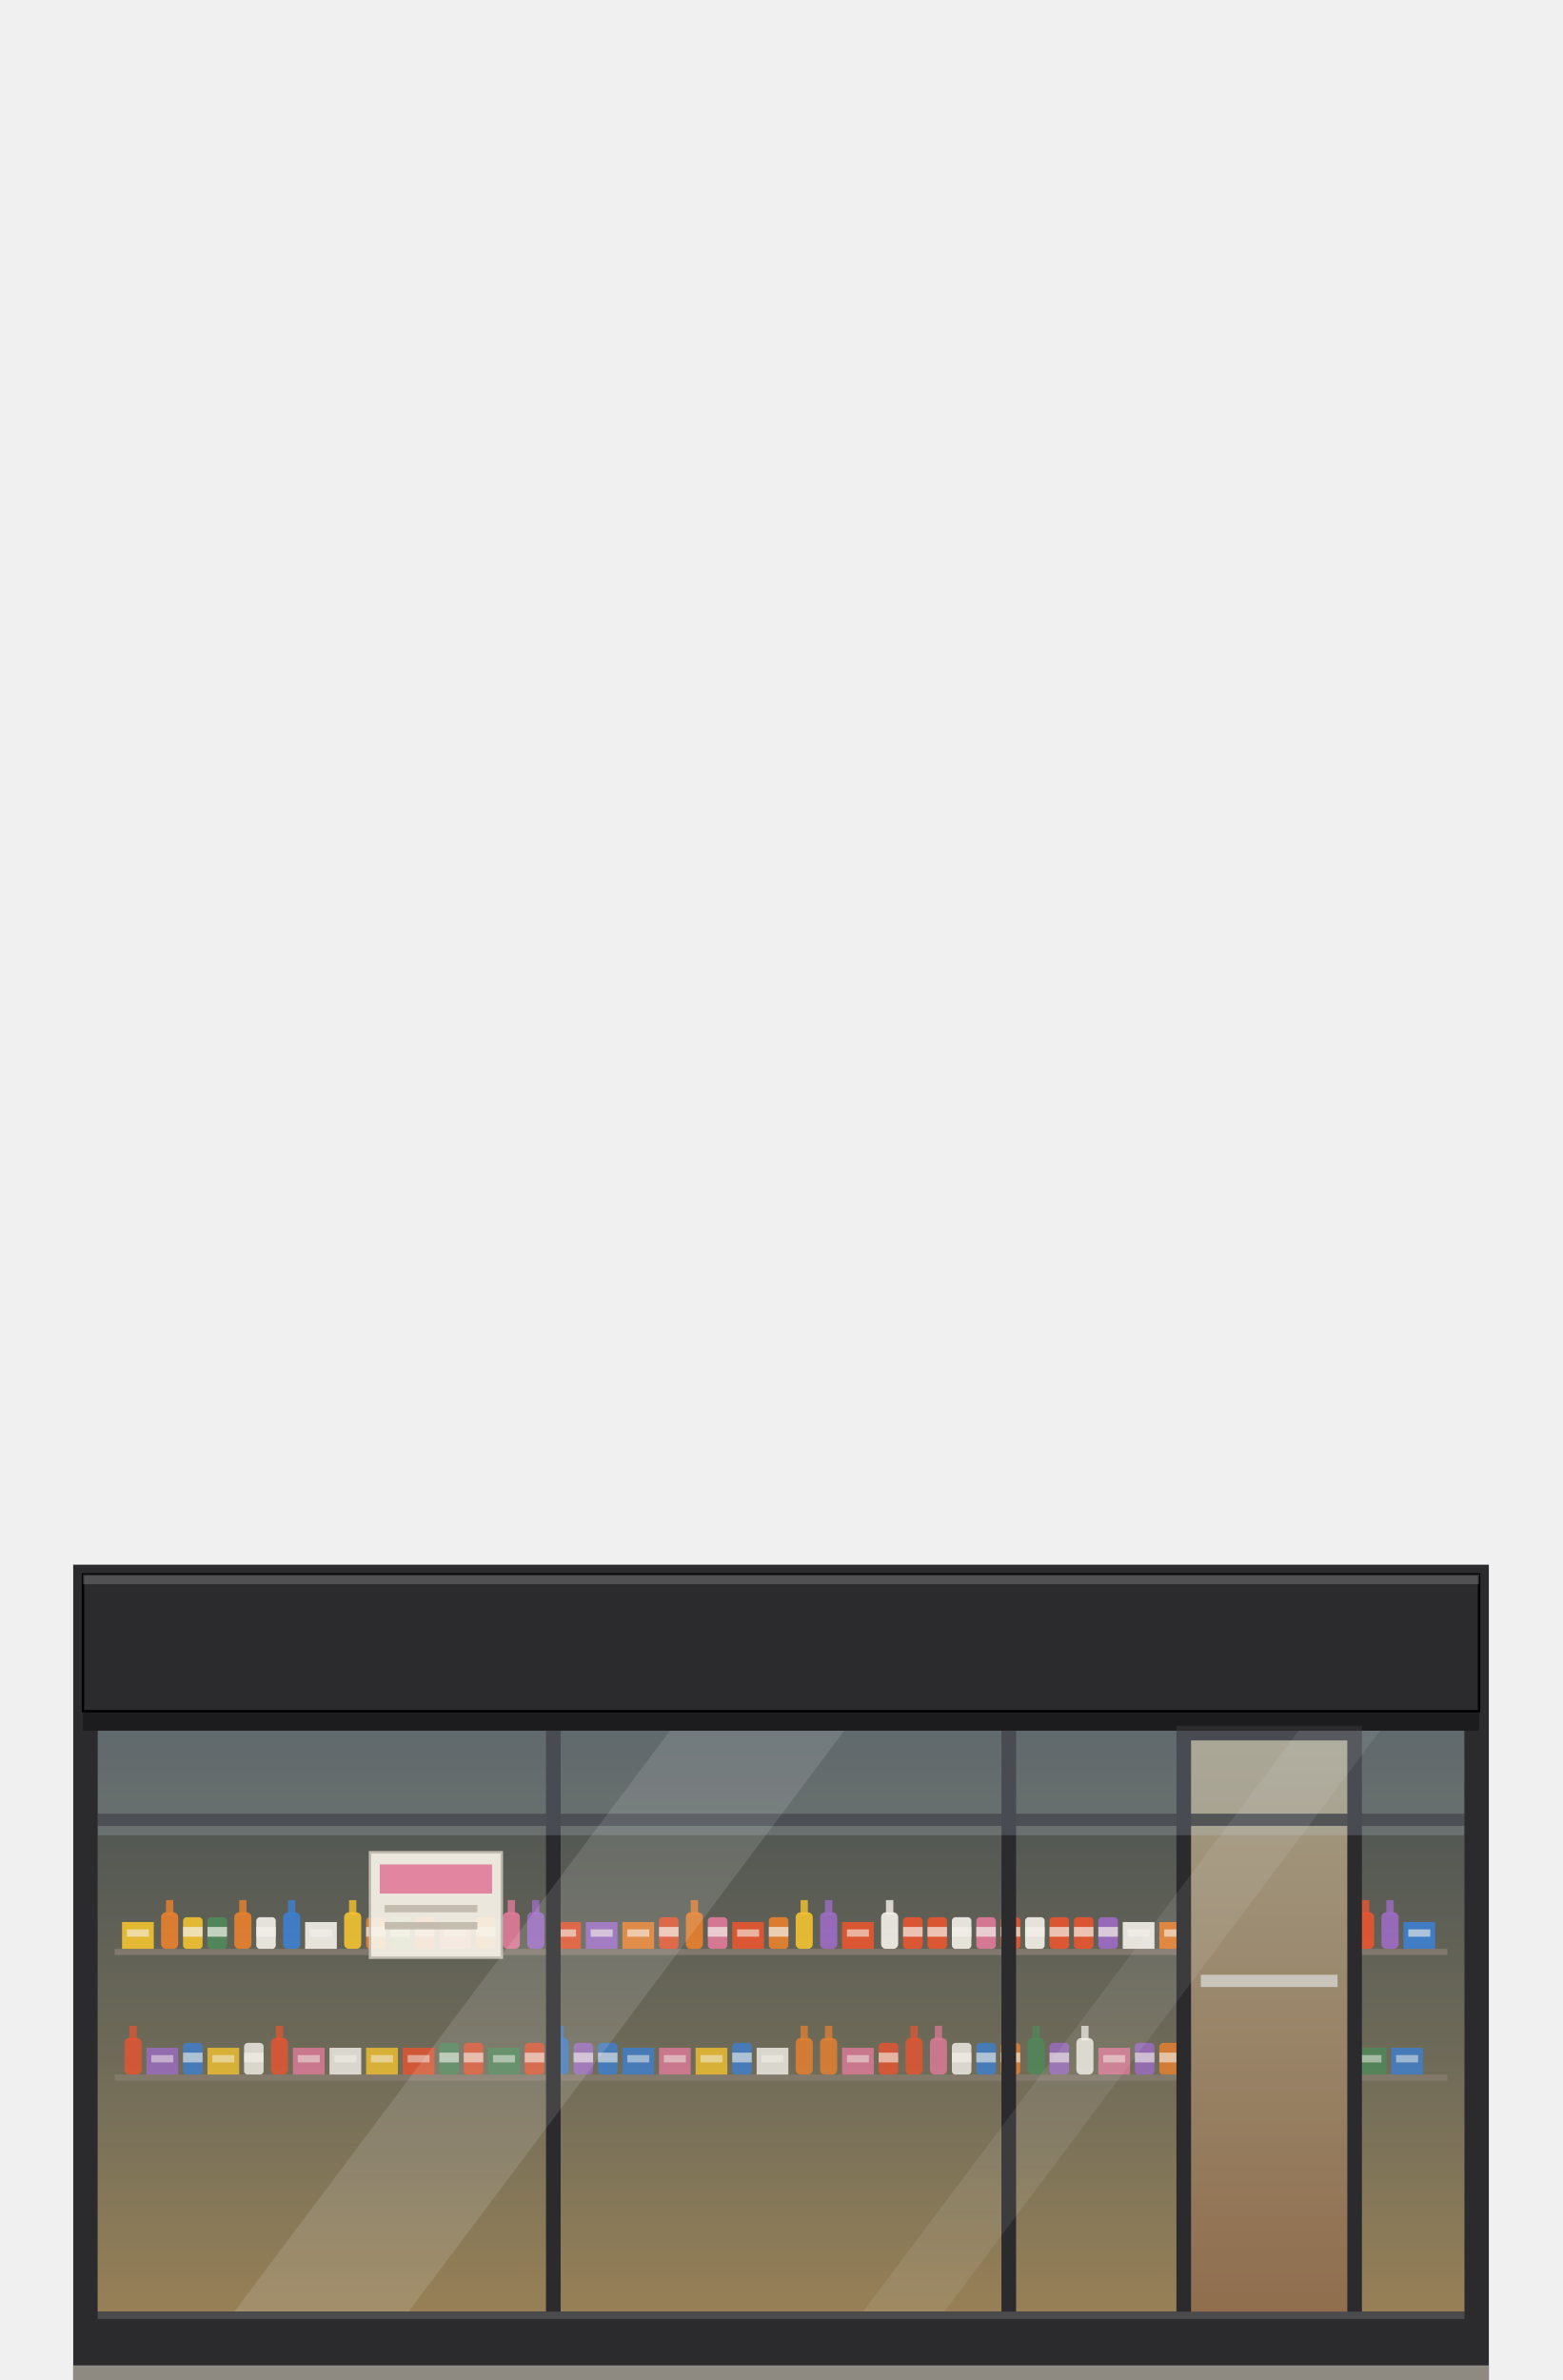
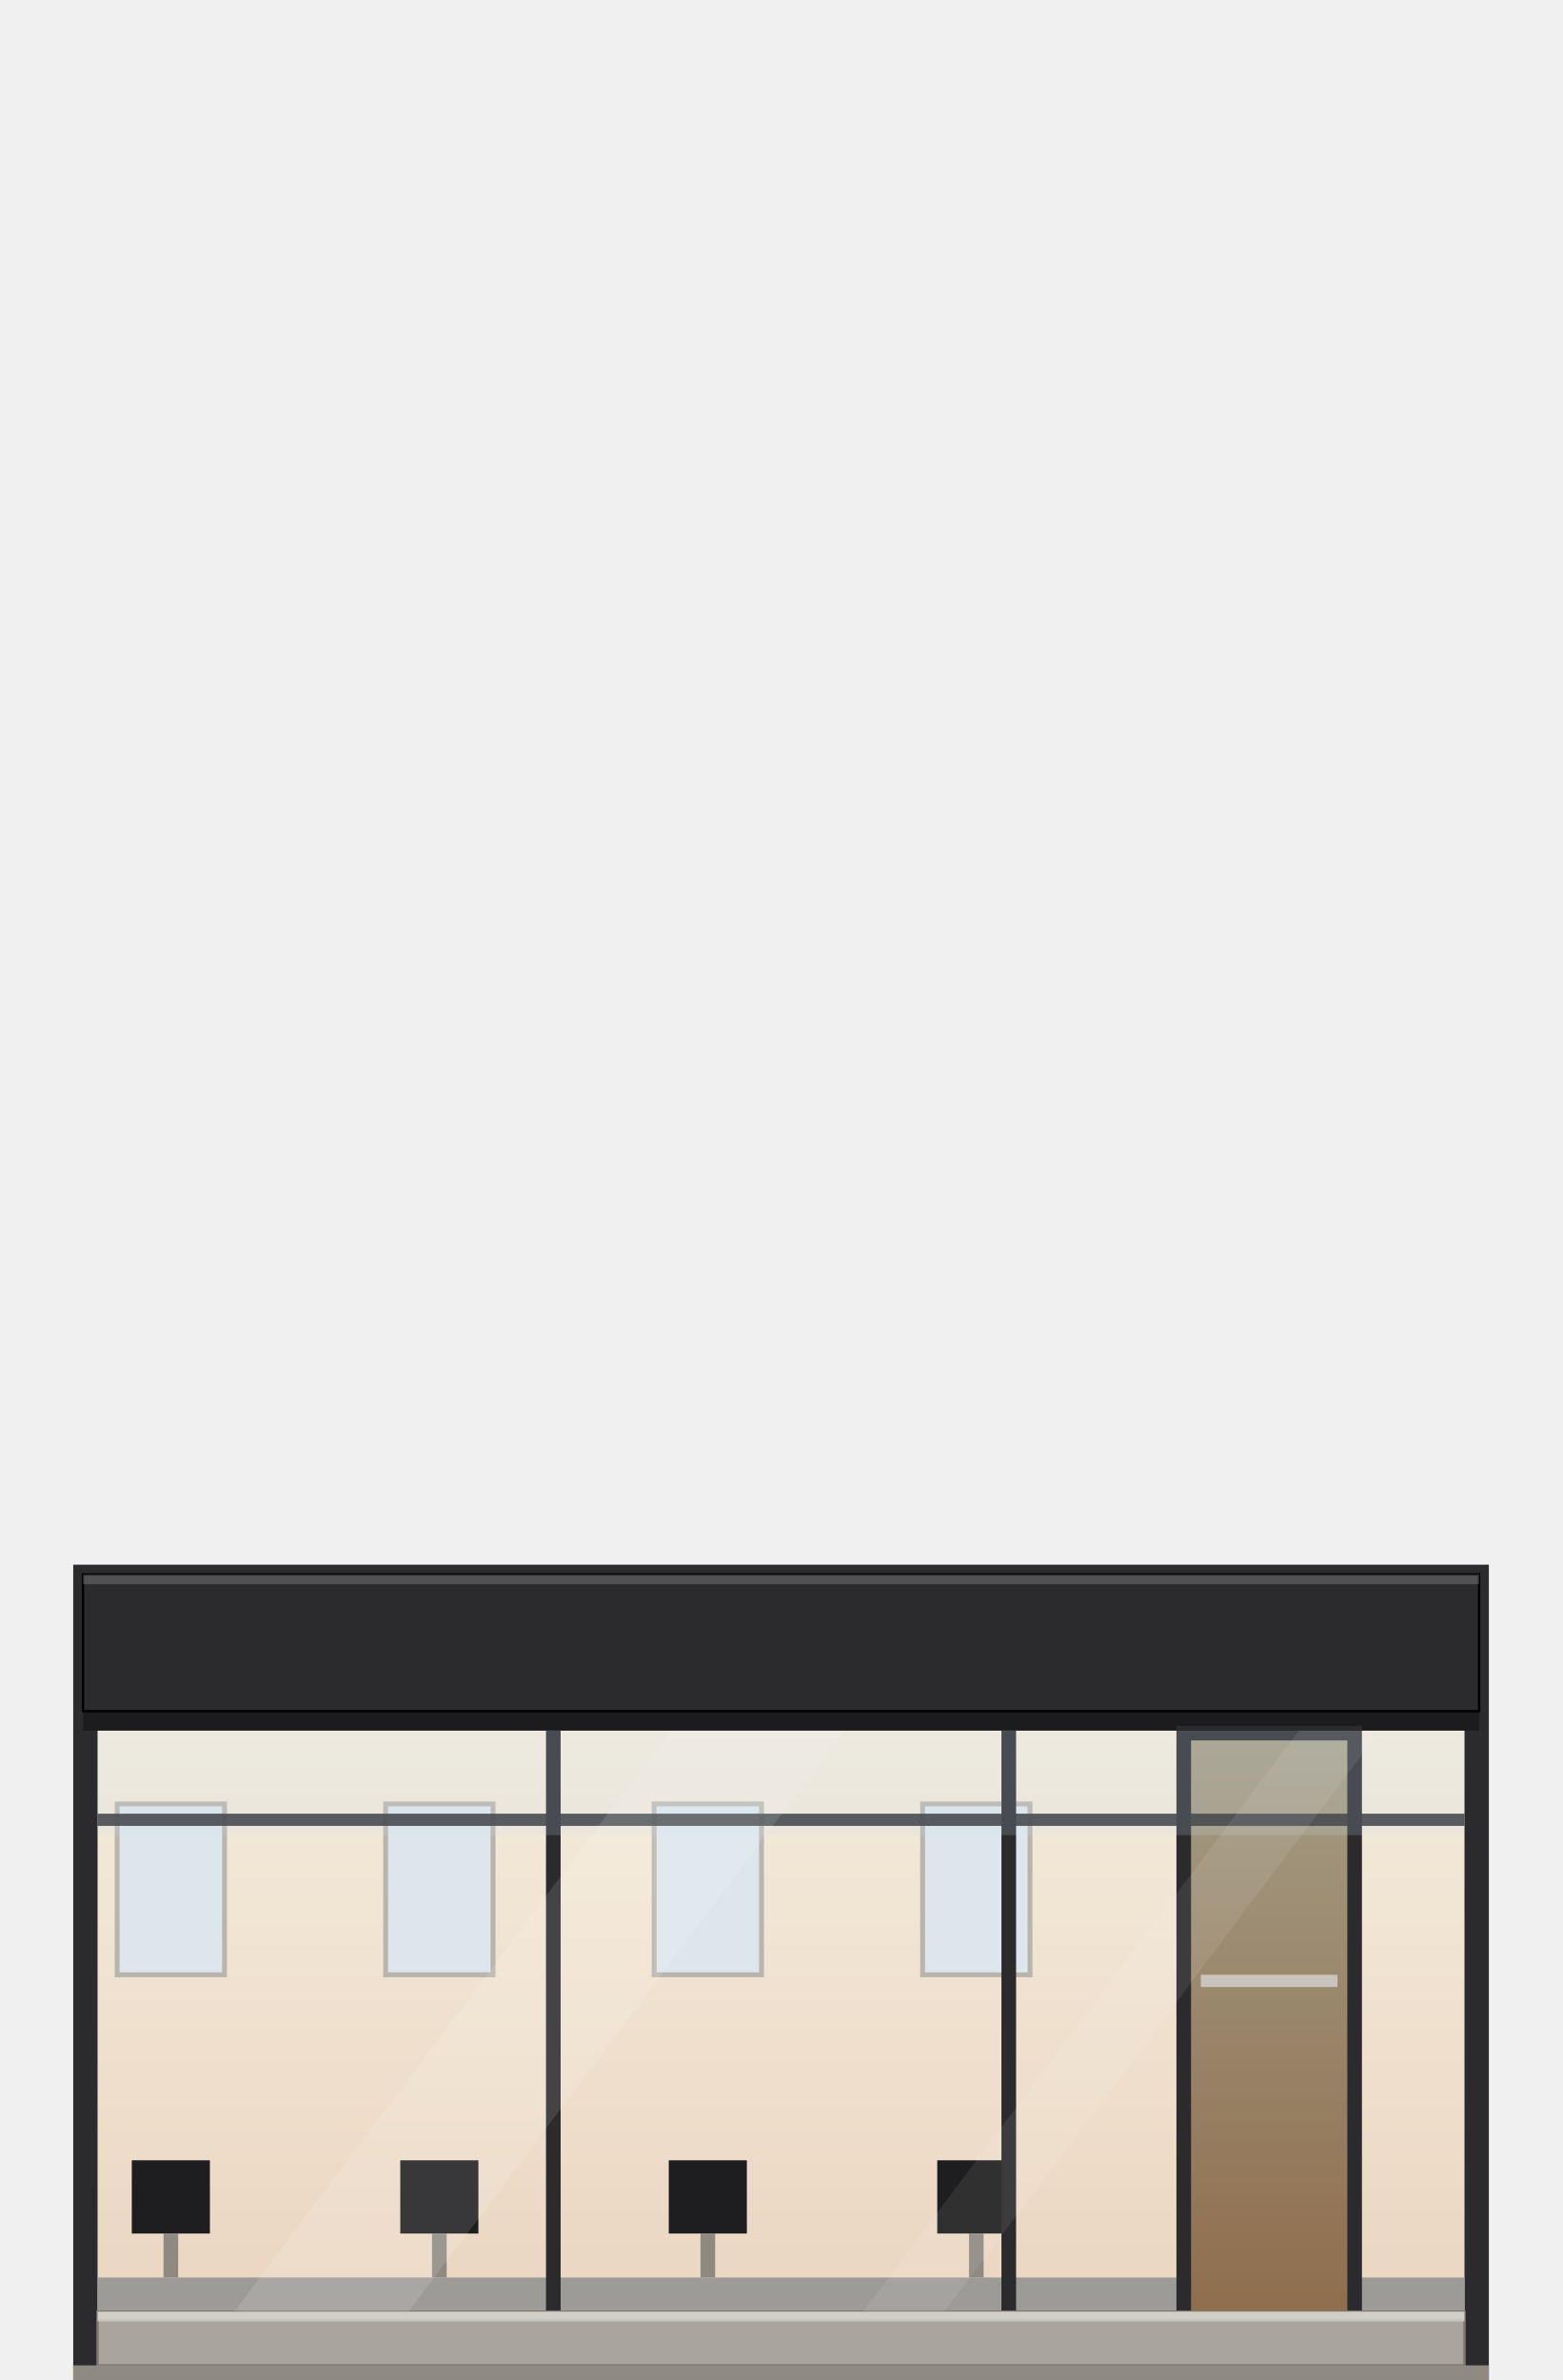
<svg xmlns="http://www.w3.org/2000/svg" width="640.0" height="975.0" viewBox="0 0 640.0 975.0">
  <defs>
    <linearGradient id="glass" x1="0" y1="0" x2="0" y2="1">
      <stop offset="0" stop-color="#C4E0EC" />
      <stop offset="1" stop-color="#557A90" />
    </linearGradient>
    <linearGradient id="shade" x1="0" y1="0" x2="0" y2="1">
      <stop offset="0" stop-color="#FFFFFF" stop-opacity="0.1" />
      <stop offset="1" stop-color="#000000" stop-opacity="0.16" />
    </linearGradient>
    <radialGradient id="glow">
      <stop offset="0" stop-color="#FFE9A8" stop-opacity="0.75" />
      <stop offset="1" stop-color="#FFE9A8" stop-opacity="0" />
    </radialGradient>
    <linearGradient id="warm" x1="0" y1="0" x2="0" y2="1">
      <stop offset="0" stop-color="#FFE7B5" />
      <stop offset="1" stop-color="#D98E4A" />
    </linearGradient>
    <linearGradient id="drop" x1="0" y1="0" x2="0" y2="1">
      <stop offset="0" stop-color="#2A1408" stop-opacity="0.3" />
      <stop offset="1" stop-color="#2A1408" stop-opacity="0" />
    </linearGradient>
    <linearGradient id="sun" x1="0" y1="0" x2="1" y2="0">
      <stop offset="0" stop-color="#FFE6B8" stop-opacity="0.14" />
      <stop offset="0.5" stop-color="#FFE6B8" stop-opacity="0" />
      <stop offset="1" stop-color="#1A0C14" stop-opacity="0.12" />
    </linearGradient>
    <radialGradient id="pumpkin_glow">
      <stop offset="0" stop-color="#FFB347" stop-opacity="0.6" />
      <stop offset="1" stop-color="#FFB347" stop-opacity="0" />
    </radialGradient>
  </defs>
  <rect x="30.0" y="641.0" width="580.0" height="334.0" fill="#2B2B2E" />
  <rect x="34.0" y="645.0" width="572.0" height="56.0" fill="#2B2B2E" stroke="#000000" stroke-width="1.0" opacity="0.95" />
  <rect x="34.0" y="645.0" width="572.0" height="4.0" fill="#FFFFFF" opacity="0.18" />
  <rect x="34.0" y="701.0" width="572.0" height="8.0" fill="#000000" opacity="0.35" />
  <rect x="40.0" y="709.0" width="560.0" height="238.0" fill="#2F3A41" />
-   <defs>
-     <linearGradient id="shoplit533" x1="0" y1="0" x2="0" y2="1">
-       <stop offset="0" stop-color="#FFE7B4" stop-opacity="0.12" />
-       <stop offset="0.55" stop-color="#FFD98E" stop-opacity="0.3" />
-       <stop offset="1" stop-color="#FFC66A" stop-opacity="0.5" />
-     </linearGradient>
-   </defs>
-   <rect x="40.0" y="709.0" width="560.0" height="238.0" fill="url(#shoplit533)" />
-   <rect x="50.0" y="787.4" width="13.0" height="11.0" fill="#F2C230" opacity="0.9" />
-   <rect x="52.0" y="790.4" width="9.0" height="3.0" fill="#F4F1EA" opacity="0.6" />
-   <rect x="66.0" y="783.4" width="7.0" height="15.0" fill="#E8812E" opacity="0.9" rx="2" />
-   <rect x="68.0" y="778.4" width="3.0" height="6.0" fill="#E8812E" opacity="0.8" />
-   <rect x="75.0" y="785.4" width="8.0" height="13.0" fill="#F2C230" opacity="0.9" rx="1.5" />
-   <rect x="75.0" y="789.4" width="8.0" height="4.0" fill="#F4F1EA" opacity="0.7" />
-   <rect x="85.0" y="785.4" width="8.0" height="13.0" fill="#4E8A5A" opacity="0.9" rx="1.5" />
-   <rect x="85.0" y="789.4" width="8.0" height="4.0" fill="#F4F1EA" opacity="0.7" />
-   <rect x="96.0" y="783.4" width="7.0" height="15.0" fill="#E8812E" opacity="0.9" rx="2" />
-   <rect x="98.0" y="778.4" width="3.0" height="6.0" fill="#E8812E" opacity="0.8" />
-   <rect x="105.0" y="785.4" width="8.0" height="13.0" fill="#F4F1EA" opacity="0.9" rx="1.5" />
-   <rect x="105.0" y="789.4" width="8.0" height="4.0" fill="#F4F1EA" opacity="0.7" />
-   <rect x="116.0" y="783.4" width="7.0" height="15.0" fill="#3D7FD0" opacity="0.9" rx="2" />
-   <rect x="118.0" y="778.4" width="3.0" height="6.0" fill="#3D7FD0" opacity="0.8" />
-   <rect x="125.0" y="787.4" width="13.0" height="11.0" fill="#F4F1EA" opacity="0.9" />
-   <rect x="127.0" y="790.4" width="9.0" height="3.0" fill="#F4F1EA" opacity="0.6" />
-   <rect x="141.0" y="783.4" width="7.0" height="15.0" fill="#F2C230" opacity="0.9" rx="2" />
-   <rect x="143.0" y="778.4" width="3.0" height="6.0" fill="#F2C230" opacity="0.8" />
-   <rect x="150.0" y="785.4" width="8.0" height="13.0" fill="#E8812E" opacity="0.9" rx="1.5" />
-   <rect x="150.0" y="789.4" width="8.0" height="4.0" fill="#F4F1EA" opacity="0.7" />
-   <rect x="160.0" y="785.4" width="8.0" height="13.0" fill="#4E8A5A" opacity="0.9" rx="1.5" />
-   <rect x="160.0" y="789.4" width="8.0" height="4.0" fill="#F4F1EA" opacity="0.7" />
-   <rect x="170.0" y="785.4" width="8.0" height="13.0" fill="#E8542F" opacity="0.9" rx="1.5" />
-   <rect x="170.0" y="789.4" width="8.0" height="4.0" fill="#F4F1EA" opacity="0.7" />
-   <rect x="180.0" y="787.4" width="13.0" height="11.0" fill="#E07A9A" opacity="0.9" />
-   <rect x="182.0" y="790.4" width="9.0" height="3.0" fill="#F4F1EA" opacity="0.6" />
-   <rect x="195.0" y="785.4" width="8.0" height="13.0" fill="#E8812E" opacity="0.9" rx="1.5" />
-   <rect x="195.0" y="789.4" width="8.0" height="4.0" fill="#F4F1EA" opacity="0.7" />
-   <rect x="206.0" y="783.4" width="7.0" height="15.0" fill="#E07A9A" opacity="0.9" rx="2" />
-   <rect x="208.0" y="778.4" width="3.0" height="6.0" fill="#E07A9A" opacity="0.8" />
-   <rect x="216.0" y="783.4" width="7.0" height="15.0" fill="#9C6CC4" opacity="0.9" rx="2" />
-   <rect x="218.0" y="778.4" width="3.0" height="6.0" fill="#9C6CC4" opacity="0.8" />
-   <rect x="225.0" y="787.4" width="13.0" height="11.0" fill="#E8542F" opacity="0.9" />
-   <rect x="227.0" y="790.4" width="9.0" height="3.0" fill="#F4F1EA" opacity="0.6" />
-   <rect x="240.0" y="787.4" width="13.0" height="11.0" fill="#9C6CC4" opacity="0.9" />
-   <rect x="242.0" y="790.4" width="9.0" height="3.0" fill="#F4F1EA" opacity="0.6" />
-   <rect x="255.0" y="787.4" width="13.0" height="11.0" fill="#E8812E" opacity="0.9" />
-   <rect x="257.0" y="790.4" width="9.0" height="3.0" fill="#F4F1EA" opacity="0.6" />
-   <rect x="270.0" y="785.4" width="8.0" height="13.0" fill="#E8542F" opacity="0.9" rx="1.5" />
-   <rect x="270.0" y="789.4" width="8.0" height="4.0" fill="#F4F1EA" opacity="0.7" />
-   <rect x="281.0" y="783.4" width="7.0" height="15.0" fill="#E8812E" opacity="0.9" rx="2" />
-   <rect x="283.0" y="778.4" width="3.0" height="6.0" fill="#E8812E" opacity="0.8" />
-   <rect x="290.0" y="785.4" width="8.0" height="13.0" fill="#E07A9A" opacity="0.9" rx="1.5" />
-   <rect x="290.0" y="789.4" width="8.0" height="4.0" fill="#F4F1EA" opacity="0.7" />
-   <rect x="300.0" y="787.4" width="13.0" height="11.0" fill="#E8542F" opacity="0.9" />
-   <rect x="302.0" y="790.4" width="9.0" height="3.0" fill="#F4F1EA" opacity="0.6" />
-   <rect x="315.0" y="785.4" width="8.0" height="13.0" fill="#E8812E" opacity="0.9" rx="1.5" />
-   <rect x="315.0" y="789.4" width="8.0" height="4.0" fill="#F4F1EA" opacity="0.7" />
-   <rect x="326.0" y="783.4" width="7.0" height="15.0" fill="#F2C230" opacity="0.9" rx="2" />
-   <rect x="328.0" y="778.4" width="3.0" height="6.0" fill="#F2C230" opacity="0.8" />
-   <rect x="336.0" y="783.4" width="7.0" height="15.0" fill="#9C6CC4" opacity="0.9" rx="2" />
-   <rect x="338.0" y="778.4" width="3.0" height="6.0" fill="#9C6CC4" opacity="0.8" />
-   <rect x="345.0" y="787.4" width="13.0" height="11.0" fill="#E8542F" opacity="0.9" />
-   <rect x="347.0" y="790.4" width="9.0" height="3.0" fill="#F4F1EA" opacity="0.6" />
-   <rect x="361.0" y="783.4" width="7.0" height="15.0" fill="#F4F1EA" opacity="0.9" rx="2" />
-   <rect x="363.0" y="778.4" width="3.0" height="6.0" fill="#F4F1EA" opacity="0.8" />
-   <rect x="370.0" y="785.4" width="8.0" height="13.0" fill="#E8542F" opacity="0.9" rx="1.5" />
-   <rect x="370.0" y="789.4" width="8.0" height="4.0" fill="#F4F1EA" opacity="0.7" />
-   <rect x="380.0" y="785.4" width="8.0" height="13.0" fill="#E8542F" opacity="0.9" rx="1.5" />
-   <rect x="380.0" y="789.4" width="8.0" height="4.0" fill="#F4F1EA" opacity="0.7" />
-   <rect x="390.0" y="785.4" width="8.0" height="13.0" fill="#F4F1EA" opacity="0.9" rx="1.5" />
-   <rect x="390.0" y="789.4" width="8.0" height="4.0" fill="#F4F1EA" opacity="0.7" />
-   <rect x="400.0" y="785.4" width="8.0" height="13.0" fill="#E07A9A" opacity="0.9" rx="1.5" />
-   <rect x="400.0" y="789.4" width="8.0" height="4.0" fill="#F4F1EA" opacity="0.7" />
-   <rect x="410.0" y="785.4" width="8.0" height="13.0" fill="#E8542F" opacity="0.9" rx="1.5" />
-   <rect x="410.0" y="789.4" width="8.0" height="4.0" fill="#F4F1EA" opacity="0.7" />
-   <rect x="420.0" y="785.4" width="8.0" height="13.0" fill="#F4F1EA" opacity="0.9" rx="1.5" />
-   <rect x="420.0" y="789.4" width="8.0" height="4.0" fill="#F4F1EA" opacity="0.7" />
-   <rect x="430.0" y="785.4" width="8.0" height="13.0" fill="#E8542F" opacity="0.9" rx="1.5" />
-   <rect x="430.0" y="789.4" width="8.0" height="4.0" fill="#F4F1EA" opacity="0.7" />
-   <rect x="440.0" y="785.4" width="8.0" height="13.0" fill="#E8542F" opacity="0.9" rx="1.5" />
-   <rect x="440.0" y="789.4" width="8.0" height="4.0" fill="#F4F1EA" opacity="0.7" />
-   <rect x="450.0" y="785.4" width="8.0" height="13.0" fill="#9C6CC4" opacity="0.9" rx="1.5" />
-   <rect x="450.0" y="789.4" width="8.0" height="4.0" fill="#F4F1EA" opacity="0.7" />
-   <rect x="460.0" y="787.4" width="13.0" height="11.0" fill="#F4F1EA" opacity="0.9" />
-   <rect x="462.0" y="790.4" width="9.0" height="3.0" fill="#F4F1EA" opacity="0.6" />
-   <rect x="475.0" y="787.4" width="13.0" height="11.0" fill="#E8812E" opacity="0.9" />
-   <rect x="477.0" y="790.4" width="9.0" height="3.0" fill="#F4F1EA" opacity="0.6" />
-   <rect x="491.0" y="783.4" width="7.0" height="15.0" fill="#3D7FD0" opacity="0.9" rx="2" />
-   <rect x="493.0" y="778.4" width="3.0" height="6.0" fill="#3D7FD0" opacity="0.8" />
-   <rect x="500.0" y="787.4" width="13.0" height="11.0" fill="#3D7FD0" opacity="0.9" />
-   <rect x="502.0" y="790.4" width="9.0" height="3.0" fill="#F4F1EA" opacity="0.6" />
-   <rect x="515.0" y="785.4" width="8.0" height="13.0" fill="#E8542F" opacity="0.9" rx="1.5" />
-   <rect x="515.0" y="789.4" width="8.0" height="4.0" fill="#F4F1EA" opacity="0.7" />
-   <rect x="525.0" y="785.4" width="8.0" height="13.0" fill="#3D7FD0" opacity="0.9" rx="1.5" />
-   <rect x="525.0" y="789.4" width="8.0" height="4.0" fill="#F4F1EA" opacity="0.7" />
-   <rect x="536.0" y="783.4" width="7.0" height="15.0" fill="#E8812E" opacity="0.9" rx="2" />
-   <rect x="538.0" y="778.4" width="3.0" height="6.0" fill="#E8812E" opacity="0.8" />
-   <rect x="546.0" y="783.4" width="7.0" height="15.0" fill="#4E8A5A" opacity="0.9" rx="2" />
-   <rect x="548.0" y="778.4" width="3.0" height="6.0" fill="#4E8A5A" opacity="0.8" />
-   <rect x="556.0" y="783.4" width="7.0" height="15.0" fill="#E8542F" opacity="0.9" rx="2" />
-   <rect x="558.0" y="778.4" width="3.0" height="6.0" fill="#E8542F" opacity="0.8" />
-   <rect x="566.0" y="783.4" width="7.0" height="15.0" fill="#9C6CC4" opacity="0.9" rx="2" />
-   <rect x="568.0" y="778.4" width="3.0" height="6.0" fill="#9C6CC4" opacity="0.8" />
-   <rect x="575.0" y="787.4" width="13.0" height="11.0" fill="#3D7FD0" opacity="0.9" />
-   <rect x="577.0" y="790.4" width="9.0" height="3.0" fill="#F4F1EA" opacity="0.6" />
-   <rect x="47.0" y="798.4" width="546.0" height="2.5" fill="#8E8278" opacity="0.7" />
-   <rect x="51.0" y="834.9" width="7.0" height="15.0" fill="#E8542F" opacity="0.8" rx="2" />
-   <rect x="53.0" y="829.9" width="3.0" height="6.0" fill="#E8542F" opacity="0.7" />
-   <rect x="60.0" y="838.9" width="13.0" height="11.0" fill="#9C6CC4" opacity="0.8" />
-   <rect x="62.0" y="841.9" width="9.0" height="3.0" fill="#F4F1EA" opacity="0.5" />
-   <rect x="75.0" y="836.9" width="8.0" height="13.0" fill="#3D7FD0" opacity="0.8" rx="1.5" />
-   <rect x="75.0" y="840.9" width="8.0" height="4.0" fill="#F4F1EA" opacity="0.6" />
-   <rect x="85.0" y="838.9" width="13.0" height="11.0" fill="#F2C230" opacity="0.8" />
-   <rect x="87.0" y="841.9" width="9.0" height="3.0" fill="#F4F1EA" opacity="0.5" />
-   <rect x="100.0" y="836.9" width="8.0" height="13.0" fill="#F4F1EA" opacity="0.8" rx="1.5" />
-   <rect x="100.0" y="840.9" width="8.0" height="4.0" fill="#F4F1EA" opacity="0.6" />
-   <rect x="111.0" y="834.9" width="7.0" height="15.0" fill="#E8542F" opacity="0.8" rx="2" />
-   <rect x="113.0" y="829.9" width="3.0" height="6.0" fill="#E8542F" opacity="0.7" />
-   <rect x="120.0" y="838.9" width="13.0" height="11.0" fill="#E07A9A" opacity="0.8" />
-   <rect x="122.0" y="841.9" width="9.0" height="3.0" fill="#F4F1EA" opacity="0.5" />
-   <rect x="135.0" y="838.9" width="13.0" height="11.0" fill="#F4F1EA" opacity="0.8" />
-   <rect x="137.0" y="841.9" width="9.0" height="3.0" fill="#F4F1EA" opacity="0.5" />
-   <rect x="150.0" y="838.9" width="13.0" height="11.0" fill="#F2C230" opacity="0.8" />
-   <rect x="152.0" y="841.9" width="9.0" height="3.0" fill="#F4F1EA" opacity="0.5" />
-   <rect x="165.0" y="838.9" width="13.0" height="11.0" fill="#E8542F" opacity="0.8" />
-   <rect x="167.0" y="841.9" width="9.0" height="3.0" fill="#F4F1EA" opacity="0.5" />
-   <rect x="180.0" y="836.9" width="8.0" height="13.0" fill="#4E8A5A" opacity="0.8" rx="1.5" />
-   <rect x="180.0" y="840.9" width="8.0" height="4.0" fill="#F4F1EA" opacity="0.6" />
-   <rect x="190.0" y="836.9" width="8.0" height="13.0" fill="#E8542F" opacity="0.8" rx="1.5" />
-   <rect x="190.0" y="840.9" width="8.0" height="4.0" fill="#F4F1EA" opacity="0.6" />
-   <rect x="200.0" y="838.9" width="13.0" height="11.0" fill="#4E8A5A" opacity="0.8" />
-   <rect x="202.0" y="841.9" width="9.0" height="3.0" fill="#F4F1EA" opacity="0.5" />
-   <rect x="215.0" y="836.9" width="8.0" height="13.0" fill="#E8542F" opacity="0.8" rx="1.5" />
-   <rect x="215.0" y="840.9" width="8.0" height="4.0" fill="#F4F1EA" opacity="0.6" />
-   <rect x="226.0" y="834.9" width="7.0" height="15.0" fill="#3D7FD0" opacity="0.8" rx="2" />
-   <rect x="228.0" y="829.9" width="3.0" height="6.0" fill="#3D7FD0" opacity="0.7" />
-   <rect x="235.0" y="836.9" width="8.0" height="13.0" fill="#9C6CC4" opacity="0.8" rx="1.5" />
-   <rect x="235.0" y="840.9" width="8.0" height="4.0" fill="#F4F1EA" opacity="0.6" />
-   <rect x="245.0" y="836.9" width="8.0" height="13.0" fill="#3D7FD0" opacity="0.8" rx="1.5" />
-   <rect x="245.0" y="840.9" width="8.0" height="4.0" fill="#F4F1EA" opacity="0.6" />
-   <rect x="255.0" y="838.9" width="13.0" height="11.0" fill="#3D7FD0" opacity="0.8" />
-   <rect x="257.0" y="841.9" width="9.0" height="3.0" fill="#F4F1EA" opacity="0.5" />
-   <rect x="270.0" y="838.9" width="13.0" height="11.0" fill="#E07A9A" opacity="0.8" />
-   <rect x="272.0" y="841.9" width="9.0" height="3.0" fill="#F4F1EA" opacity="0.5" />
-   <rect x="285.0" y="838.9" width="13.0" height="11.0" fill="#F2C230" opacity="0.8" />
-   <rect x="287.0" y="841.9" width="9.0" height="3.0" fill="#F4F1EA" opacity="0.5" />
-   <rect x="300.0" y="836.9" width="8.0" height="13.0" fill="#3D7FD0" opacity="0.8" rx="1.5" />
-   <rect x="300.0" y="840.9" width="8.0" height="4.0" fill="#F4F1EA" opacity="0.6" />
-   <rect x="310.0" y="838.9" width="13.0" height="11.0" fill="#F4F1EA" opacity="0.8" />
-   <rect x="312.0" y="841.9" width="9.0" height="3.0" fill="#F4F1EA" opacity="0.5" />
-   <rect x="326.0" y="834.9" width="7.0" height="15.0" fill="#E8812E" opacity="0.8" rx="2" />
-   <rect x="328.0" y="829.9" width="3.0" height="6.0" fill="#E8812E" opacity="0.7" />
-   <rect x="336.0" y="834.9" width="7.0" height="15.0" fill="#E8812E" opacity="0.8" rx="2" />
-   <rect x="338.0" y="829.9" width="3.0" height="6.0" fill="#E8812E" opacity="0.7" />
-   <rect x="345.0" y="838.9" width="13.0" height="11.0" fill="#E07A9A" opacity="0.8" />
-   <rect x="347.0" y="841.9" width="9.0" height="3.0" fill="#F4F1EA" opacity="0.5" />
-   <rect x="360.0" y="836.9" width="8.0" height="13.0" fill="#E8542F" opacity="0.8" rx="1.5" />
-   <rect x="360.0" y="840.9" width="8.0" height="4.0" fill="#F4F1EA" opacity="0.6" />
-   <rect x="371.0" y="834.9" width="7.0" height="15.0" fill="#E8542F" opacity="0.8" rx="2" />
-   <rect x="373.0" y="829.9" width="3.0" height="6.0" fill="#E8542F" opacity="0.7" />
-   <rect x="381.0" y="834.9" width="7.0" height="15.0" fill="#E07A9A" opacity="0.8" rx="2" />
-   <rect x="383.0" y="829.9" width="3.0" height="6.0" fill="#E07A9A" opacity="0.7" />
-   <rect x="390.0" y="836.9" width="8.0" height="13.0" fill="#F4F1EA" opacity="0.8" rx="1.5" />
-   <rect x="390.0" y="840.9" width="8.0" height="4.0" fill="#F4F1EA" opacity="0.6" />
-   <rect x="400.0" y="836.9" width="8.0" height="13.0" fill="#3D7FD0" opacity="0.8" rx="1.5" />
-   <rect x="400.0" y="840.9" width="8.0" height="4.0" fill="#F4F1EA" opacity="0.6" />
-   <rect x="410.0" y="836.9" width="8.0" height="13.0" fill="#E8812E" opacity="0.8" rx="1.5" />
-   <rect x="410.0" y="840.9" width="8.0" height="4.0" fill="#F4F1EA" opacity="0.6" />
-   <rect x="421.0" y="834.9" width="7.0" height="15.0" fill="#4E8A5A" opacity="0.8" rx="2" />
-   <rect x="423.0" y="829.9" width="3.0" height="6.0" fill="#4E8A5A" opacity="0.7" />
-   <rect x="430.0" y="836.9" width="8.0" height="13.0" fill="#9C6CC4" opacity="0.8" rx="1.5" />
-   <rect x="430.0" y="840.9" width="8.0" height="4.0" fill="#F4F1EA" opacity="0.6" />
-   <rect x="441.0" y="834.9" width="7.0" height="15.0" fill="#F4F1EA" opacity="0.8" rx="2" />
-   <rect x="443.0" y="829.9" width="3.0" height="6.0" fill="#F4F1EA" opacity="0.7" />
-   <rect x="450.0" y="838.9" width="13.0" height="11.0" fill="#E07A9A" opacity="0.8" />
-   <rect x="452.0" y="841.9" width="9.0" height="3.0" fill="#F4F1EA" opacity="0.5" />
-   <rect x="465.0" y="836.9" width="8.0" height="13.0" fill="#9C6CC4" opacity="0.8" rx="1.5" />
-   <rect x="465.0" y="840.9" width="8.0" height="4.0" fill="#F4F1EA" opacity="0.6" />
-   <rect x="475.0" y="836.9" width="8.0" height="13.0" fill="#E8812E" opacity="0.8" rx="1.5" />
-   <rect x="475.0" y="840.9" width="8.0" height="4.0" fill="#F4F1EA" opacity="0.6" />
-   <rect x="485.0" y="836.9" width="8.0" height="13.0" fill="#9C6CC4" opacity="0.8" rx="1.5" />
-   <rect x="485.0" y="840.9" width="8.0" height="4.0" fill="#F4F1EA" opacity="0.6" />
-   <rect x="495.0" y="836.9" width="8.0" height="13.0" fill="#3D7FD0" opacity="0.8" rx="1.5" />
-   <rect x="495.0" y="840.9" width="8.0" height="4.0" fill="#F4F1EA" opacity="0.6" />
-   <rect x="505.0" y="838.9" width="13.0" height="11.0" fill="#9C6CC4" opacity="0.8" />
-   <rect x="507.0" y="841.9" width="9.0" height="3.0" fill="#F4F1EA" opacity="0.5" />
-   <rect x="521.0" y="834.9" width="7.0" height="15.0" fill="#4E8A5A" opacity="0.8" rx="2" />
-   <rect x="523.0" y="829.9" width="3.0" height="6.0" fill="#4E8A5A" opacity="0.7" />
-   <rect x="530.0" y="836.9" width="8.0" height="13.0" fill="#F4F1EA" opacity="0.8" rx="1.5" />
-   <rect x="530.0" y="840.9" width="8.0" height="4.0" fill="#F4F1EA" opacity="0.6" />
-   <rect x="540.0" y="838.9" width="13.0" height="11.0" fill="#F2C230" opacity="0.8" />
-   <rect x="542.0" y="841.9" width="9.0" height="3.0" fill="#F4F1EA" opacity="0.5" />
-   <rect x="555.0" y="838.9" width="13.0" height="11.0" fill="#4E8A5A" opacity="0.8" />
-   <rect x="557.0" y="841.9" width="9.0" height="3.0" fill="#F4F1EA" opacity="0.5" />
-   <rect x="570.0" y="838.9" width="13.0" height="11.0" fill="#3D7FD0" opacity="0.8" />
-   <rect x="572.0" y="841.9" width="9.0" height="3.0" fill="#F4F1EA" opacity="0.5" />
-   <rect x="47.0" y="849.9" width="546.0" height="2.5" fill="#8E8278" opacity="0.6" />
-   <rect x="151.6" y="758.8" width="54.0" height="43.2" fill="#F7F3E8" stroke="#C9C3B8" stroke-width="1.0" opacity="0.92" />
-   <rect x="155.6" y="763.8" width="46.0" height="11.9" fill="#E07A9A" opacity="0.9" />
-   <rect x="157.6" y="780.4" width="38.0" height="3.0" fill="#B9B2A4" opacity="0.8" />
-   <rect x="157.6" y="787.4" width="38.0" height="3.0" fill="#B9B2A4" opacity="0.8" />
+   <clipPath id="in1">
+     <rect x="40.0" y="709.0" width="560.0" height="238.0" />
+   </clipPath>
+   <g clip-path="url(#in1)">
+     <rect x="40.0" y="709.0" width="560.0" height="238.0" fill="#F0EEE8" />
+     <rect x="40.0" y="709.0" width="560.0" height="238.0" fill="url(#warm)" opacity="0.25" />
+     <rect x="40.0" y="933.0" width="560.0" height="14.0" fill="#9c9b97" />
+     <rect x="48.0" y="739.0" width="44.0" height="70.0" fill="#DDE6EC" stroke="#B9B5AC" stroke-width="2.0" />
+     <rect x="54.0" y="885.0" width="32.0" height="30.0" fill="#1E1E20" />
+     <rect x="67.0" y="915.0" width="6.0" height="18.0" fill="#8E8A82" />
+     <rect x="158.0" y="739.0" width="44.0" height="70.0" fill="#DDE6EC" stroke="#B9B5AC" stroke-width="2.0" />
+     <rect x="164.0" y="885.0" width="32.0" height="30.0" fill="#1E1E20" />
+     <rect x="177.0" y="915.0" width="6.0" height="18.0" fill="#8E8A82" />
+     <rect x="268.0" y="739.0" width="44.0" height="70.0" fill="#DDE6EC" stroke="#B9B5AC" stroke-width="2.0" />
+     <rect x="274.0" y="885.0" width="32.0" height="30.0" fill="#1E1E20" />
+     <rect x="287.0" y="915.0" width="6.0" height="18.0" fill="#8E8A82" />
+     <rect x="378.0" y="739.0" width="44.0" height="70.0" fill="#DDE6EC" stroke="#B9B5AC" stroke-width="2.0" />
+     <rect x="384.0" y="885.0" width="32.0" height="30.0" fill="#1E1E20" />
+     <rect x="397.0" y="915.0" width="6.0" height="18.0" fill="#8E8A82" />
+     <rect x="488.0" y="739.0" width="44.0" height="70.0" fill="#DDE6EC" stroke="#B9B5AC" stroke-width="2.0" />
+     <rect x="494.0" y="885.0" width="32.0" height="30.0" fill="#1E1E20" />
+     <rect x="507.0" y="915.0" width="6.0" height="18.0" fill="#8E8A82" />
+   </g>
  <rect x="482.0" y="707.0" width="76.0" height="262.0" fill="#2B2B2E" />
  <rect x="488.0" y="713.0" width="64.0" height="250.0" fill="#33404A" />
  <rect x="488.0" y="713.0" width="64.0" height="250.0" fill="url(#warm)" opacity="0.55" />
  <rect x="492.0" y="809.0" width="56.0" height="5.0" fill="#C9C5BC" />
  <rect x="223.7" y="709.0" width="6.0" height="238.0" fill="#2B2B2E" />
  <rect x="410.3" y="709.0" width="6.0" height="238.0" fill="#2B2B2E" />
  <rect x="40.0" y="743.0" width="560.0" height="5.0" fill="#2B2B2E" opacity="0.9" />
-   <rect x="40.0" y="947.0" width="560.0" height="22.0" fill="#2B2B2E" />
+   <rect x="40.0" y="947.0" width="560.0" height="22.0" fill="#A9A49C" stroke="#7E7A72" stroke-width="1.0" />
+   <rect x="40.0" y="947.0" width="560.0" height="4.0" fill="#C9C5BC" />
  <rect x="40.0" y="947.0" width="560.0" height="3.0" fill="#FFFFFF" opacity="0.15" />
-   <clipPath id="pane1">
+   <clipPath id="pane2">
    <rect x="40.0" y="709.0" width="560.0" height="238.0" />
  </clipPath>
-   <g clip-path="url(#pane1)">
+   <g clip-path="url(#pane2)">
    <path d="M96.0 947.0 l178.5 -238.0 l71.4 0 l-178.5 238.0 Z" fill="#FFFFFF" opacity="0.12" />
    <path d="M353.6 947.0 l178.5 -238.0 l33.3 0 l-178.5 238.0 Z" fill="#FFFFFF" opacity="0.08" />
    <rect x="40.0" y="709.0" width="560.0" height="42.8" fill="#CFE0EC" opacity="0.18" />
  </g>
  <rect x="30.0" y="969.0" width="580.0" height="6.0" fill="#8E8A82" />
</svg>
